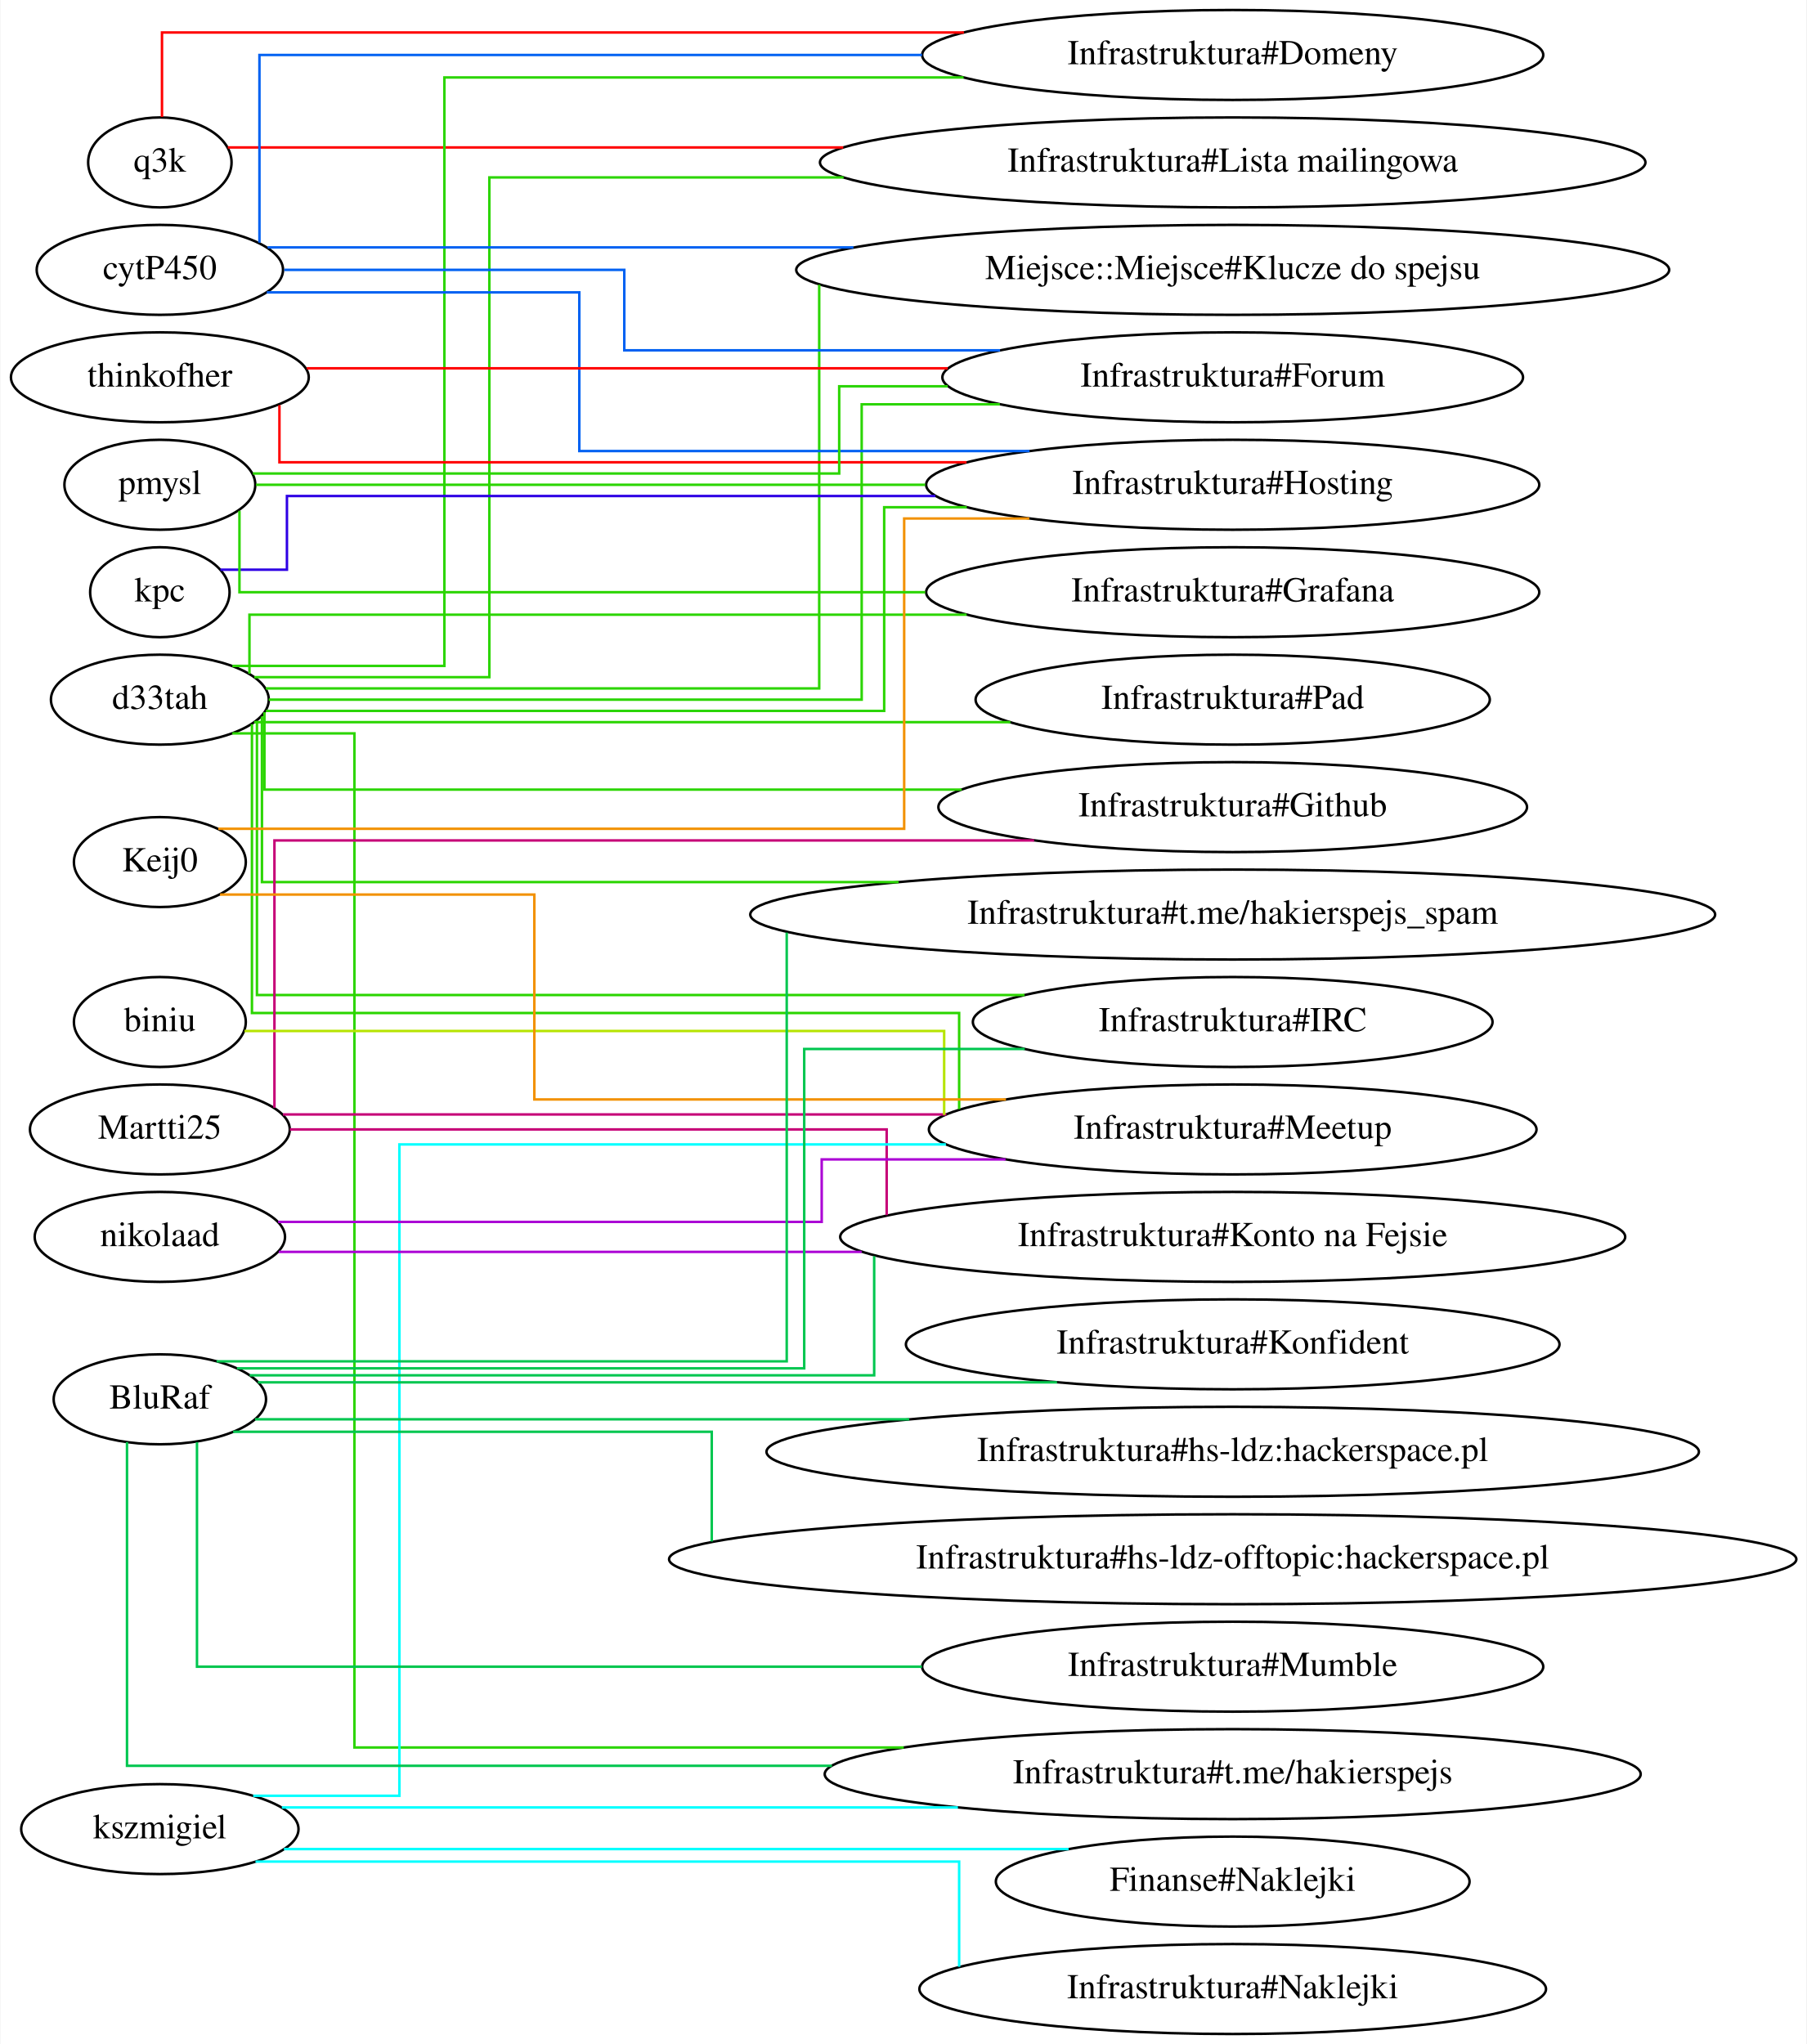
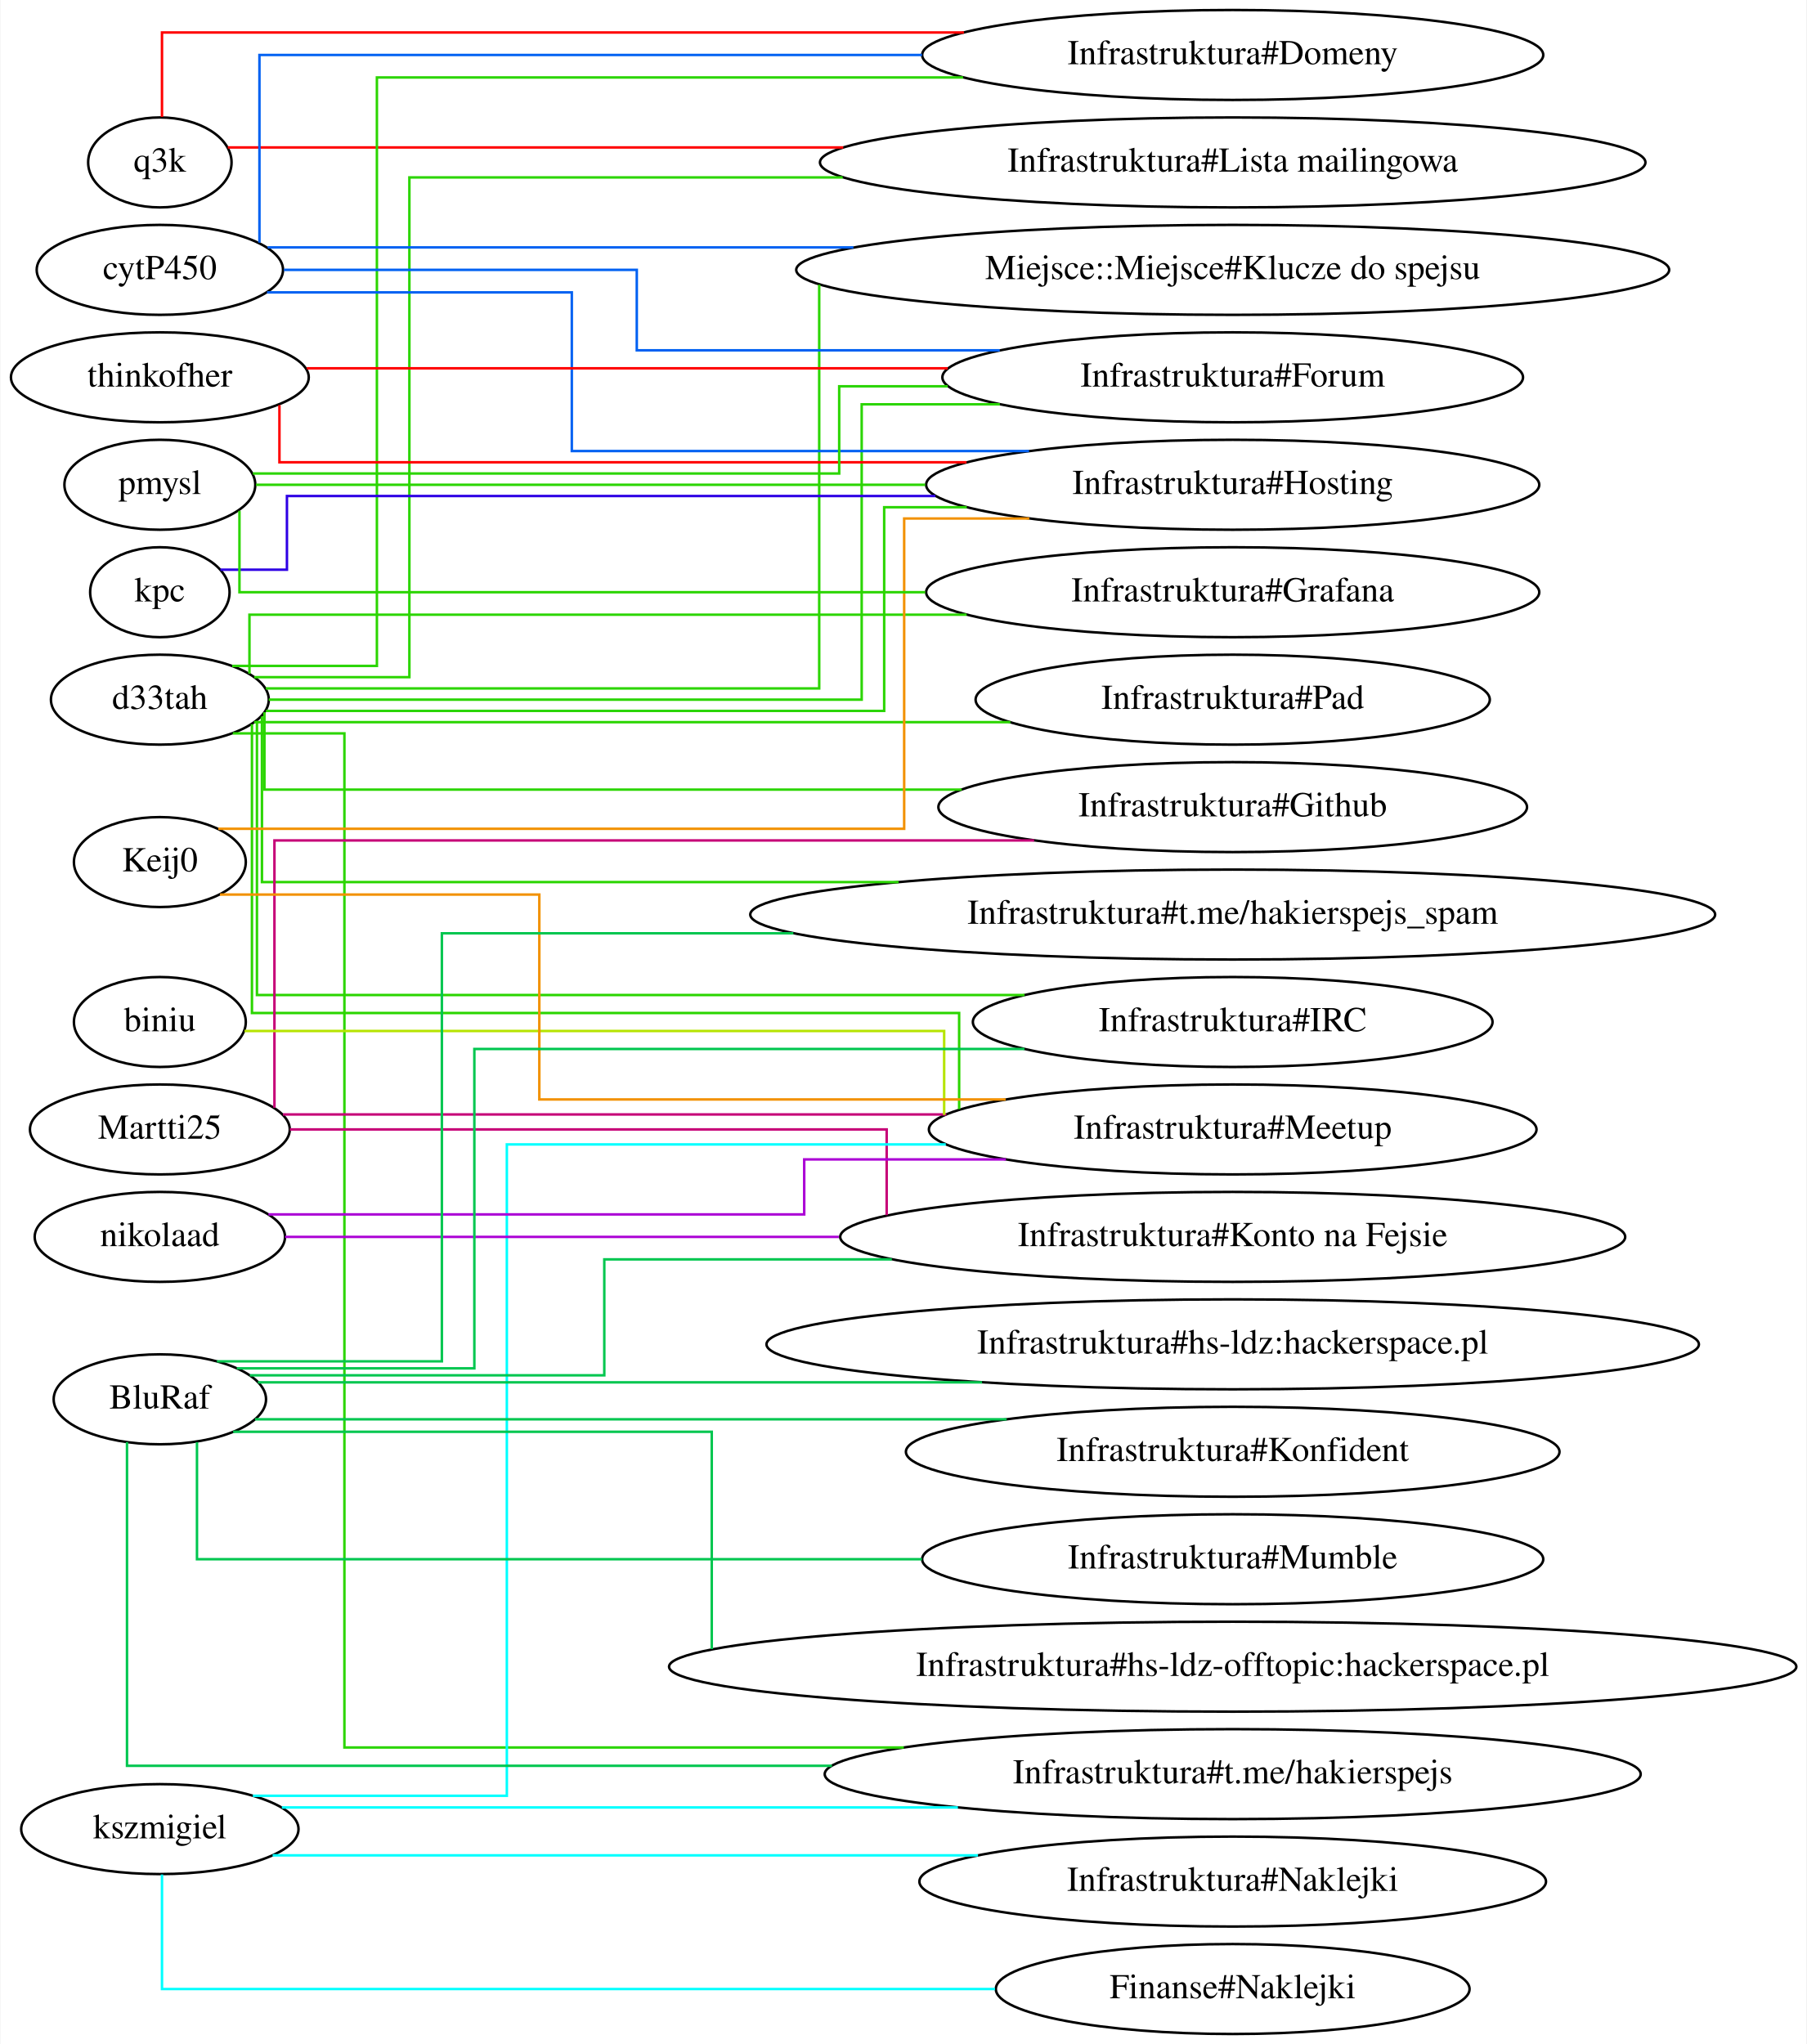
<svg xmlns="http://www.w3.org/2000/svg" width="723pt" height="818pt" viewBox="0.00 0.00 722.65 818.00">
  <g id="graph0" class="graph" transform="scale(1 1) rotate(0) translate(4 814)">
    <polygon fill="#ffffff" stroke="transparent" points="-4,4 -4,-814 718.649,-814 718.649,4 -4,4" />
    <g id="node1" class="node">
      <ellipse fill="none" stroke="#000000" cx="59.795" cy="-749" rx="28.695" ry="18" />
      <text text-anchor="middle" x="59.795" y="-745.3" font-family="Times,serif" font-size="14.00" fill="#000000">q3k</text>
    </g>
    <g id="node2" class="node">
      <ellipse fill="none" stroke="#000000" cx="489.119" cy="-792" rx="124.278" ry="18" />
      <text text-anchor="middle" x="489.119" y="-788.3" font-family="Times,serif" font-size="14.00" fill="#000000">Infrastruktura#Domeny</text>
    </g>
    <g id="edge1" class="edge">
      <path fill="none" stroke="#ff0000" d="M60.649,-767.187C60.649,-782.182 60.649,-801 60.649,-801 60.649,-801 254.63,-801 381.551,-801" />
    </g>
    <g id="node3" class="node">
      <ellipse fill="none" stroke="#000000" cx="489.119" cy="-749" rx="165.171" ry="18" />
      <text text-anchor="middle" x="489.119" y="-745.3" font-family="Times,serif" font-size="14.00" fill="#000000">Infrastruktura#Lista mailingowa</text>
    </g>
    <g id="edge2" class="edge">
      <path fill="none" stroke="#ff0000" d="M86.977,-755C135.915,-755 242.234,-755 333.265,-755" />
    </g>
    <g id="node4" class="node">
      <ellipse fill="none" stroke="#000000" cx="59.795" cy="-534" rx="43.592" ry="18" />
      <text text-anchor="middle" x="59.795" y="-530.3" font-family="Times,serif" font-size="14.00" fill="#000000">d33tah</text>
    </g>
+     <g id="edge12" class="edge">
+       <path fill="none" stroke="#2bd500" d="M88.716,-547.5C113.982,-547.5 146.649,-547.5 146.649,-547.5 146.649,-547.5 146.649,-783 146.649,-783 146.649,-783 280.845,-783 381.23,-783" />
+     </g>
    <g id="edge6" class="edge">
-       <path fill="none" stroke="#2bd500" d="M88.82,-547.5C122.552,-547.5 173.649,-547.5 173.649,-547.5 173.649,-547.5 173.649,-783 173.649,-783 173.649,-783 290.046,-783 381.435,-783" />
-     </g>
-     <g id="edge13" class="edge">
-       <path fill="none" stroke="#2bd500" d="M97.579,-543C136.542,-543 191.649,-543 191.649,-543 191.649,-543 191.649,-743 191.649,-743 191.649,-743 261.442,-743 333.415,-743" />
+       <path fill="none" stroke="#2bd500" d="M97.546,-543C125.823,-543 159.649,-543 159.649,-543 159.649,-543 159.649,-743 159.649,-743 159.649,-743 247.91,-743 333.068,-743" />
    </g>
    <g id="node5" class="node">
+       <ellipse fill="none" stroke="#000000" cx="489.119" cy="-663" rx="116.18" ry="18" />
+       <text text-anchor="middle" x="489.119" y="-659.3" font-family="Times,serif" font-size="14.00" fill="#000000">Infrastruktura#Forum</text>
+     </g>
+     <g id="edge3" class="edge">
+       <path fill="none" stroke="#2bd500" d="M103.37,-534C182.257,-534 340.649,-534 340.649,-534 340.649,-534 340.649,-652.2 340.649,-652.2 340.649,-652.2 366.104,-652.2 395.934,-652.2" />
+     </g>
+     <g id="node6" class="node">
+       <ellipse fill="none" stroke="#000000" cx="489.119" cy="-448" rx="193.066" ry="18" />
+       <text text-anchor="middle" x="489.119" y="-444.3" font-family="Times,serif" font-size="14.00" fill="#000000">Infrastruktura#t.me/hakierspejs_spam</text>
+     </g>
+     <g id="edge4" class="edge">
+       <path fill="none" stroke="#2bd500" d="M100.649,-527.263C100.649,-509.191 100.649,-461 100.649,-461 100.649,-461 243.06,-461 355.43,-461" />
+     </g>
+     <g id="node7" class="node">
+       <ellipse fill="none" stroke="#000000" cx="489.119" cy="-534" rx="102.882" ry="18" />
+       <text text-anchor="middle" x="489.119" y="-530.3" font-family="Times,serif" font-size="14.00" fill="#000000">Infrastruktura#Pad</text>
+     </g>
+     <g id="edge5" class="edge">
+       <path fill="none" stroke="#2bd500" d="M97.518,-525C164.734,-525 306.902,-525 400.174,-525" />
+     </g>
+     <g id="node8" class="node">
+       <ellipse fill="none" stroke="#000000" cx="489.119" cy="-104" rx="163.271" ry="18" />
+       <text text-anchor="middle" x="489.119" y="-100.3" font-family="Times,serif" font-size="14.00" fill="#000000">Infrastruktura#t.me/hakierspejs</text>
+     </g>
+     <g id="edge7" class="edge">
+       <path fill="none" stroke="#2bd500" d="M88.984,-520.5C109.628,-520.5 133.649,-520.5 133.649,-520.5 133.649,-520.5 133.649,-114.667 133.649,-114.667 133.649,-114.667 256.301,-114.667 357.513,-114.667" />
+     </g>
+     <g id="node9" class="node">
+       <ellipse fill="none" stroke="#000000" cx="489.119" cy="-362" rx="121.578" ry="18" />
+       <text text-anchor="middle" x="489.119" y="-358.3" font-family="Times,serif" font-size="14.00" fill="#000000">Infrastruktura#Meetup</text>
+     </g>
+     <g id="edge8" class="edge">
+       <path fill="none" stroke="#2bd500" d="M96.649,-524.16C96.649,-494.598 96.649,-408.6 96.649,-408.6 96.649,-408.6 379.649,-408.6 379.649,-408.6 379.649,-408.6 379.649,-383.468 379.649,-370.117" />
+     </g>
+     <g id="node10" class="node">
      <ellipse fill="none" stroke="#000000" cx="489.119" cy="-577" rx="122.678" ry="18" />
      <text text-anchor="middle" x="489.119" y="-573.3" font-family="Times,serif" font-size="14.00" fill="#000000">Infrastruktura#Grafana</text>
    </g>
-     <g id="edge3" class="edge">
+     <g id="edge9" class="edge">
      <path fill="none" stroke="#2bd500" d="M95.649,-544.386C95.649,-554.385 95.649,-568 95.649,-568 95.649,-568 266.113,-568 382.641,-568" />
    </g>
-     <g id="node6" class="node">
+     <g id="node11" class="node">
+       <ellipse fill="none" stroke="#000000" cx="489.119" cy="-405" rx="103.981" ry="18" />
+       <text text-anchor="middle" x="489.119" y="-401.3" font-family="Times,serif" font-size="14.00" fill="#000000">Infrastruktura#IRC</text>
+     </g>
+     <g id="edge10" class="edge">
+       <path fill="none" stroke="#2bd500" d="M98.649,-525.499C98.649,-498.397 98.649,-415.8 98.649,-415.8 98.649,-415.8 291.156,-415.8 405.833,-415.8" />
+     </g>
+     <g id="node12" class="node">
+       <ellipse fill="none" stroke="#000000" cx="489.119" cy="-706" rx="174.669" ry="18" />
+       <text text-anchor="middle" x="489.119" y="-702.3" font-family="Times,serif" font-size="14.00" fill="#000000">Miejsce::Miejsce#Klucze do spejsu</text>
+     </g>
+     <g id="edge11" class="edge">
+       <path fill="none" stroke="#2bd500" d="M102.188,-538.5C176.773,-538.5 323.649,-538.5 323.649,-538.5 323.649,-538.5 323.649,-670.2 323.649,-700.039" />
+     </g>
+     <g id="node13" class="node">
+       <ellipse fill="none" stroke="#000000" cx="489.119" cy="-491" rx="117.779" ry="18" />
+       <text text-anchor="middle" x="489.119" y="-487.3" font-family="Times,serif" font-size="14.00" fill="#000000">Infrastruktura#Github</text>
+     </g>
+     <g id="edge13" class="edge">
+       <path fill="none" stroke="#2bd500" d="M101.649,-528.994C101.649,-519.102 101.649,-498 101.649,-498 101.649,-498 266.045,-498 380.672,-498" />
+     </g>
+     <g id="node14" class="node">
      <ellipse fill="none" stroke="#000000" cx="489.119" cy="-620" rx="122.678" ry="18" />
      <text text-anchor="middle" x="489.119" y="-616.3" font-family="Times,serif" font-size="14.00" fill="#000000">Infrastruktura#Hosting</text>
    </g>
-     <g id="edge4" class="edge">
+     <g id="edge14" class="edge">
      <path fill="none" stroke="#2bd500" d="M102.252,-529.5C182.762,-529.5 349.649,-529.5 349.649,-529.5 349.649,-529.5 349.649,-611 349.649,-611 349.649,-611 363.612,-611 382.702,-611" />
-     </g>
-     <g id="node7" class="node">
-       <ellipse fill="none" stroke="#000000" cx="489.119" cy="-362" rx="121.578" ry="18" />
-       <text text-anchor="middle" x="489.119" y="-358.3" font-family="Times,serif" font-size="14.00" fill="#000000">Infrastruktura#Meetup</text>
-     </g>
-     <g id="edge5" class="edge">
-       <path fill="none" stroke="#2bd500" d="M96.649,-524.16C96.649,-494.598 96.649,-408.6 96.649,-408.6 96.649,-408.6 379.649,-408.6 379.649,-408.6 379.649,-408.6 379.649,-383.468 379.649,-370.117" />
-     </g>
-     <g id="node8" class="node">
-       <ellipse fill="none" stroke="#000000" cx="489.119" cy="-534" rx="102.882" ry="18" />
-       <text text-anchor="middle" x="489.119" y="-530.3" font-family="Times,serif" font-size="14.00" fill="#000000">Infrastruktura#Pad</text>
-     </g>
-     <g id="edge7" class="edge">
-       <path fill="none" stroke="#2bd500" d="M97.518,-525C164.734,-525 306.902,-525 400.174,-525" />
-     </g>
-     <g id="node9" class="node">
-       <ellipse fill="none" stroke="#000000" cx="489.119" cy="-491" rx="117.779" ry="18" />
-       <text text-anchor="middle" x="489.119" y="-487.3" font-family="Times,serif" font-size="14.00" fill="#000000">Infrastruktura#Github</text>
-     </g>
-     <g id="edge8" class="edge">
-       <path fill="none" stroke="#2bd500" d="M101.649,-528.994C101.649,-519.102 101.649,-498 101.649,-498 101.649,-498 266.045,-498 380.672,-498" />
-     </g>
-     <g id="node10" class="node">
-       <ellipse fill="none" stroke="#000000" cx="489.119" cy="-663" rx="116.18" ry="18" />
-       <text text-anchor="middle" x="489.119" y="-659.3" font-family="Times,serif" font-size="14.00" fill="#000000">Infrastruktura#Forum</text>
-     </g>
-     <g id="edge9" class="edge">
-       <path fill="none" stroke="#2bd500" d="M103.37,-534C182.257,-534 340.649,-534 340.649,-534 340.649,-534 340.649,-652.2 340.649,-652.2 340.649,-652.2 366.104,-652.2 395.934,-652.2" />
-     </g>
-     <g id="node11" class="node">
-       <ellipse fill="none" stroke="#000000" cx="489.119" cy="-706" rx="174.669" ry="18" />
-       <text text-anchor="middle" x="489.119" y="-702.3" font-family="Times,serif" font-size="14.00" fill="#000000">Miejsce::Miejsce#Klucze do spejsu</text>
-     </g>
-     <g id="edge10" class="edge">
-       <path fill="none" stroke="#2bd500" d="M102.188,-538.5C176.773,-538.5 323.649,-538.5 323.649,-538.5 323.649,-538.5 323.649,-670.2 323.649,-700.039" />
-     </g>
-     <g id="node12" class="node">
-       <ellipse fill="none" stroke="#000000" cx="489.119" cy="-448" rx="193.066" ry="18" />
-       <text text-anchor="middle" x="489.119" y="-444.3" font-family="Times,serif" font-size="14.00" fill="#000000">Infrastruktura#t.me/hakierspejs_spam</text>
-     </g>
-     <g id="edge11" class="edge">
-       <path fill="none" stroke="#2bd500" d="M100.649,-527.263C100.649,-509.191 100.649,-461 100.649,-461 100.649,-461 243.06,-461 355.43,-461" />
-     </g>
-     <g id="node13" class="node">
-       <ellipse fill="none" stroke="#000000" cx="489.119" cy="-405" rx="103.981" ry="18" />
-       <text text-anchor="middle" x="489.119" y="-401.3" font-family="Times,serif" font-size="14.00" fill="#000000">Infrastruktura#IRC</text>
-     </g>
-     <g id="edge12" class="edge">
-       <path fill="none" stroke="#2bd500" d="M98.649,-525.499C98.649,-498.397 98.649,-415.8 98.649,-415.8 98.649,-415.8 291.156,-415.8 405.833,-415.8" />
-     </g>
-     <g id="node14" class="node">
-       <ellipse fill="none" stroke="#000000" cx="489.119" cy="-104" rx="163.271" ry="18" />
-       <text text-anchor="middle" x="489.119" y="-100.3" font-family="Times,serif" font-size="14.00" fill="#000000">Infrastruktura#t.me/hakierspejs</text>
-     </g>
-     <g id="edge14" class="edge">
-       <path fill="none" stroke="#2bd500" d="M88.785,-520.5C110.92,-520.5 137.649,-520.5 137.649,-520.5 137.649,-520.5 137.649,-114.667 137.649,-114.667 137.649,-114.667 257.714,-114.667 357.495,-114.667" />
    </g>
    <g id="node15" class="node">
      <ellipse fill="none" stroke="#000000" cx="59.795" cy="-706" rx="49.291" ry="18" />
      <text text-anchor="middle" x="59.795" y="-702.3" font-family="Times,serif" font-size="14.00" fill="#000000">cytP450</text>
    </g>
+     <g id="edge15" class="edge">
+       <path fill="none" stroke="#0061f2" d="M99.649,-716.892C99.649,-740.033 99.649,-792 99.649,-792 99.649,-792 250.837,-792 364.818,-792" />
+     </g>
    <g id="edge16" class="edge">
-       <path fill="none" stroke="#0061f2" d="M99.649,-716.892C99.649,-740.033 99.649,-792 99.649,-792 99.649,-792 250.837,-792 364.818,-792" />
+       <path fill="none" stroke="#0061f2" d="M109.441,-706C165.991,-706 250.649,-706 250.649,-706 250.649,-706 250.649,-673.8 250.649,-673.8 250.649,-673.8 329.012,-673.8 395.896,-673.8" />
+     </g>
+     <g id="edge17" class="edge">
+       <path fill="none" stroke="#0061f2" d="M102.926,-715C157.467,-715 254.287,-715 337.335,-715" />
    </g>
    <g id="edge18" class="edge">
-       <path fill="none" stroke="#0061f2" d="M102.586,-697C152.317,-697 227.649,-697 227.649,-697 227.649,-697 227.649,-633.5 227.649,-633.5 227.649,-633.5 331.067,-633.5 407.822,-633.5" />
-     </g>
-     <g id="edge17" class="edge">
-       <path fill="none" stroke="#0061f2" d="M109.6,-706C164.653,-706 245.649,-706 245.649,-706 245.649,-706 245.649,-673.8 245.649,-673.8 245.649,-673.8 327.299,-673.8 396.032,-673.8" />
-     </g>
-     <g id="edge15" class="edge">
-       <path fill="none" stroke="#0061f2" d="M102.926,-715C157.467,-715 254.287,-715 337.335,-715" />
+       <path fill="none" stroke="#0061f2" d="M102.678,-697C151.524,-697 224.649,-697 224.649,-697 224.649,-697 224.649,-633.5 224.649,-633.5 224.649,-633.5 329.904,-633.5 407.612,-633.5" />
    </g>
    <g id="node16" class="node">
      <ellipse fill="none" stroke="#000000" cx="59.795" cy="-362" rx="51.991" ry="18" />
      <text text-anchor="middle" x="59.795" y="-358.3" font-family="Times,serif" font-size="14.00" fill="#000000">Martti25</text>
    </g>
-     <g id="edge19" class="edge">
+     <g id="edge20" class="edge">
      <path fill="none" stroke="#c60077" d="M109.044,-368C173.358,-368 287.935,-368 374.526,-368" />
    </g>
    <g id="edge21" class="edge">
      <path fill="none" stroke="#c60077" d="M105.649,-370.694C105.649,-397.593 105.649,-477.667 105.649,-477.667 105.649,-477.667 297.343,-477.667 409.664,-477.667" />
    </g>
    <g id="node17" class="node">
      <ellipse fill="none" stroke="#000000" cx="489.119" cy="-319" rx="157.072" ry="18" />
      <text text-anchor="middle" x="489.119" y="-315.3" font-family="Times,serif" font-size="14.00" fill="#000000">Infrastruktura#Konto na Fejsie</text>
    </g>
-     <g id="edge20" class="edge">
+     <g id="edge19" class="edge">
      <path fill="none" stroke="#c60077" d="M111.794,-362C195.454,-362 350.649,-362 350.649,-362 350.649,-362 350.649,-340.266 350.649,-327.702" />
    </g>
    <g id="node18" class="node">
      <ellipse fill="none" stroke="#000000" cx="59.795" cy="-405" rx="34.394" ry="18" />
      <text text-anchor="middle" x="59.795" y="-401.3" font-family="Times,serif" font-size="14.00" fill="#000000">biniu</text>
    </g>
    <g id="edge22" class="edge">
      <path fill="none" stroke="#b6e400" d="M93.681,-401.4C174.837,-401.4 373.649,-401.4 373.649,-401.4 373.649,-401.4 373.649,-378.773 373.649,-367.814" />
    </g>
    <g id="node19" class="node">
      <ellipse fill="none" stroke="#000000" cx="59.795" cy="-82" rx="55.491" ry="18" />
      <text text-anchor="middle" x="59.795" y="-78.3" font-family="Times,serif" font-size="14.00" fill="#000000">kszmigiel</text>
    </g>
    <g id="edge23" class="edge">
-       <path fill="none" stroke="#00ffff" d="M97.129,-95.333C124.043,-95.333 155.649,-95.333 155.649,-95.333 155.649,-95.333 155.649,-356 155.649,-356 155.649,-356 277.897,-356 374.358,-356" />
+       <path fill="none" stroke="#00ffff" d="M108.626,-90.667C174.009,-90.667 291.874,-90.667 379.156,-90.667" />
+     </g>
+     <g id="edge24" class="edge">
+       <path fill="none" stroke="#00ffff" d="M97.005,-95.333C138.136,-95.333 198.649,-95.333 198.649,-95.333 198.649,-95.333 198.649,-356 198.649,-356 198.649,-356 293.127,-356 374.318,-356" />
+     </g>
+     <g id="node20" class="node">
+       <ellipse fill="none" stroke="#000000" cx="489.119" cy="-18" rx="94.783" ry="18" />
+       <text text-anchor="middle" x="489.119" y="-14.3" font-family="Times,serif" font-size="14.00" fill="#000000">Finanse#Naklejki</text>
+     </g>
+     <g id="edge25" class="edge">
+       <path fill="none" stroke="#00ffff" d="M60.649,-63.831C60.649,-44.91 60.649,-18 60.649,-18 60.649,-18 267.797,-18 394.028,-18" />
+     </g>
+     <g id="node21" class="node">
+       <ellipse fill="none" stroke="#000000" cx="489.119" cy="-61" rx="125.378" ry="18" />
+       <text text-anchor="middle" x="489.119" y="-57.3" font-family="Times,serif" font-size="14.00" fill="#000000">Infrastruktura#Naklejki</text>
    </g>
    <g id="edge26" class="edge">
-       <path fill="none" stroke="#00ffff" d="M108.626,-90.667C174.009,-90.667 291.874,-90.667 379.156,-90.667" />
-     </g>
-     <g id="node20" class="node">
-       <ellipse fill="none" stroke="#000000" cx="489.119" cy="-18" rx="125.378" ry="18" />
-       <text text-anchor="middle" x="489.119" y="-14.3" font-family="Times,serif" font-size="14.00" fill="#000000">Infrastruktura#Naklejki</text>
-     </g>
-     <g id="edge24" class="edge">
-       <path fill="none" stroke="#00ffff" d="M98.059,-69C182.959,-69 379.649,-69 379.649,-69 379.649,-69 379.649,-41.495 379.649,-26.884" />
-     </g>
-     <g id="node21" class="node">
-       <ellipse fill="none" stroke="#000000" cx="489.119" cy="-61" rx="94.783" ry="18" />
-       <text text-anchor="middle" x="489.119" y="-57.3" font-family="Times,serif" font-size="14.00" fill="#000000">Finanse#Naklejki</text>
-     </g>
-     <g id="edge25" class="edge">
-       <path fill="none" stroke="#00ffff" d="M109.463,-74C187.048,-74 337.043,-74 423.458,-74" />
+       <path fill="none" stroke="#00ffff" d="M104.928,-71.5C171.452,-71.5 297.614,-71.5 387.199,-71.5" />
    </g>
    <g id="node22" class="node">
      <ellipse fill="none" stroke="#000000" cx="59.795" cy="-319" rx="50.091" ry="18" />
      <text text-anchor="middle" x="59.795" y="-315.3" font-family="Times,serif" font-size="14.00" fill="#000000">nikolaad</text>
    </g>
    <g id="edge27" class="edge">
-       <path fill="none" stroke="#ab00d5" d="M107.145,-325C183.327,-325 324.649,-325 324.649,-325 324.649,-325 324.649,-350 324.649,-350 324.649,-350 360.188,-350 398.225,-350" />
+       <path fill="none" stroke="#ab00d5" d="M103.245,-328C176.731,-328 317.649,-328 317.649,-328 317.649,-328 317.649,-350 317.649,-350 317.649,-350 357.233,-350 398.363,-350" />
    </g>
    <g id="edge28" class="edge">
-       <path fill="none" stroke="#ab00d5" d="M107.38,-313C163.379,-313 259.078,-313 340.644,-313" />
+       <path fill="none" stroke="#ab00d5" d="M109.884,-319C164.076,-319 253.241,-319 331.5,-319" />
    </g>
    <g id="node23" class="node">
      <ellipse fill="none" stroke="#000000" cx="59.795" cy="-469" rx="34.394" ry="18" />
      <text text-anchor="middle" x="59.795" y="-465.3" font-family="Times,serif" font-size="14.00" fill="#000000">Keij0</text>
    </g>
+     <g id="edge29" class="edge">
+       <path fill="none" stroke="#f29100" d="M83.856,-456C126.675,-456 211.649,-456 211.649,-456 211.649,-456 211.649,-374 211.649,-374 211.649,-374 317.343,-374 398.265,-374" />
+     </g>
    <g id="edge30" class="edge">
      <path fill="none" stroke="#f29100" d="M83.167,-482.333C153.383,-482.333 357.649,-482.333 357.649,-482.333 357.649,-482.333 357.649,-606.5 357.649,-606.5 357.649,-606.5 380.832,-606.5 407.728,-606.5" />
-     </g>
-     <g id="edge29" class="edge">
-       <path fill="none" stroke="#f29100" d="M83.871,-456C126.232,-456 209.649,-456 209.649,-456 209.649,-456 209.649,-374 209.649,-374 209.649,-374 316.78,-374 398.384,-374" />
    </g>
    <g id="node24" class="node">
      <ellipse fill="none" stroke="#000000" cx="59.795" cy="-254" rx="42.494" ry="18" />
      <text text-anchor="middle" x="59.795" y="-250.3" font-family="Times,serif" font-size="14.00" fill="#000000">BluRaf</text>
    </g>
+     <g id="edge31" class="edge">
+       <path fill="none" stroke="#00c64f" d="M82.632,-269.2C115.609,-269.2 172.649,-269.2 172.649,-269.2 172.649,-269.2 172.649,-440.5 172.649,-440.5 172.649,-440.5 240.459,-440.5 313.301,-440.5" />
+     </g>
+     <g id="edge34" class="edge">
+       <path fill="none" stroke="#00c64f" d="M46.649,-236.888C46.649,-198.199 46.649,-107.333 46.649,-107.333 46.649,-107.333 202.125,-107.333 328.752,-107.333" />
+     </g>
    <g id="edge35" class="edge">
-       <path fill="none" stroke="#00c64f" d="M82.499,-269.2C144.249,-269.2 310.649,-269.2 310.649,-269.2 310.649,-269.2 310.649,-407.319 310.649,-440.769" />
+       <path fill="none" stroke="#00c64f" d="M90.582,-266.4C127.841,-266.4 185.649,-266.4 185.649,-266.4 185.649,-266.4 185.649,-394.2 185.649,-394.2 185.649,-394.2 315.954,-394.2 405.793,-394.2" />
+     </g>
+     <g id="edge32" class="edge">
+       <path fill="none" stroke="#00c64f" d="M95.786,-263.6C147.756,-263.6 237.649,-263.6 237.649,-263.6 237.649,-263.6 237.649,-310 237.649,-310 237.649,-310 293.597,-310 352.713,-310" />
+     </g>
+     <g id="node25" class="node">
+       <ellipse fill="none" stroke="#000000" cx="489.119" cy="-190" rx="124.278" ry="18" />
+       <text text-anchor="middle" x="489.119" y="-186.3" font-family="Times,serif" font-size="14.00" fill="#000000">Infrastruktura#Mumble</text>
+     </g>
+     <g id="edge33" class="edge">
+       <path fill="none" stroke="#00c64f" d="M74.649,-236.849C74.649,-217.892 74.649,-190 74.649,-190 74.649,-190 242.68,-190 364.765,-190" />
+     </g>
+     <g id="node26" class="node">
+       <ellipse fill="none" stroke="#000000" cx="489.119" cy="-147" rx="225.56" ry="18" />
+       <text text-anchor="middle" x="489.119" y="-143.3" font-family="Times,serif" font-size="14.00" fill="#000000">Infrastruktura#hs-ldz-offtopic:hackerspace.pl</text>
    </g>
    <g id="edge36" class="edge">
-       <path fill="none" stroke="#00c64f" d="M90.642,-266.4C159.085,-266.4 317.649,-266.4 317.649,-266.4 317.649,-266.4 317.649,-394.2 317.649,-394.2 317.649,-394.2 362.208,-394.2 405.896,-394.2" />
+       <path fill="none" stroke="#00c64f" d="M89.123,-241C149.199,-241 280.649,-241 280.649,-241 280.649,-241 280.649,-175.926 280.649,-154.065" />
+     </g>
+     <g id="node27" class="node">
+       <ellipse fill="none" stroke="#000000" cx="489.119" cy="-276" rx="186.567" ry="18" />
+       <text text-anchor="middle" x="489.119" y="-272.3" font-family="Times,serif" font-size="14.00" fill="#000000">Infrastruktura#hs-ldz:hackerspace.pl</text>
+     </g>
+     <g id="edge37" class="edge">
+       <path fill="none" stroke="#00c64f" d="M99.032,-260.8C164.134,-260.8 296.442,-260.8 388.829,-260.8" />
+     </g>
+     <g id="node28" class="node">
+       <ellipse fill="none" stroke="#000000" cx="489.119" cy="-233" rx="130.777" ry="18" />
+       <text text-anchor="middle" x="489.119" y="-229.3" font-family="Times,serif" font-size="14.00" fill="#000000">Infrastruktura#Konfident</text>
    </g>
    <g id="edge38" class="edge">
-       <path fill="none" stroke="#00c64f" d="M46.649,-236.888C46.649,-198.199 46.649,-107.333 46.649,-107.333 46.649,-107.333 202.125,-107.333 328.752,-107.333" />
-     </g>
-     <g id="edge32" class="edge">
-       <path fill="none" stroke="#00c64f" d="M95.709,-263.6C172.484,-263.6 345.649,-263.6 345.649,-263.6 345.649,-263.6 345.649,-296.075 345.649,-311.297" />
-     </g>
-     <g id="node25" class="node">
-       <ellipse fill="none" stroke="#000000" cx="489.119" cy="-190" rx="225.56" ry="18" />
-       <text text-anchor="middle" x="489.119" y="-186.3" font-family="Times,serif" font-size="14.00" fill="#000000">Infrastruktura#hs-ldz-offtopic:hackerspace.pl</text>
-     </g>
-     <g id="edge31" class="edge">
-       <path fill="none" stroke="#00c64f" d="M89.123,-241C149.199,-241 280.649,-241 280.649,-241 280.649,-241 280.649,-211.105 280.649,-197.091" />
-     </g>
-     <g id="node26" class="node">
-       <ellipse fill="none" stroke="#000000" cx="489.119" cy="-147" rx="124.278" ry="18" />
-       <text text-anchor="middle" x="489.119" y="-143.3" font-family="Times,serif" font-size="14.00" fill="#000000">Infrastruktura#Mumble</text>
-     </g>
-     <g id="edge33" class="edge">
-       <path fill="none" stroke="#00c64f" d="M74.649,-236.809C74.649,-206.562 74.649,-147 74.649,-147 74.649,-147 242.68,-147 364.765,-147" />
-     </g>
-     <g id="node27" class="node">
-       <ellipse fill="none" stroke="#000000" cx="489.119" cy="-276" rx="130.777" ry="18" />
-       <text text-anchor="middle" x="489.119" y="-272.3" font-family="Times,serif" font-size="14.00" fill="#000000">Infrastruktura#Konfident</text>
-     </g>
-     <g id="edge34" class="edge">
-       <path fill="none" stroke="#00c64f" d="M99.032,-260.8C171.586,-260.8 327.612,-260.8 418.825,-260.8" />
-     </g>
-     <g id="node28" class="node">
-       <ellipse fill="none" stroke="#000000" cx="489.119" cy="-233" rx="186.567" ry="18" />
-       <text text-anchor="middle" x="489.119" y="-229.3" font-family="Times,serif" font-size="14.00" fill="#000000">Infrastruktura#hs-ldz:hackerspace.pl</text>
-     </g>
-     <g id="edge37" class="edge">
-       <path fill="none" stroke="#00c64f" d="M97.894,-246C156.074,-246 269.772,-246 359.669,-246" />
+       <path fill="none" stroke="#00c64f" d="M97.894,-246C164.898,-246 305.54,-246 398.655,-246" />
    </g>
    <g id="node29" class="node">
      <ellipse fill="none" stroke="#000000" cx="59.795" cy="-577" rx="27.895" ry="18" />
      <text text-anchor="middle" x="59.795" y="-573.3" font-family="Times,serif" font-size="14.00" fill="#000000">kpc</text>
    </g>
    <g id="edge39" class="edge">
      <path fill="none" stroke="#2e00e4" d="M84.031,-586C97.129,-586 110.649,-586 110.649,-586 110.649,-586 110.649,-615.5 110.649,-615.5 110.649,-615.5 259.183,-615.5 370.148,-615.5" />
    </g>
    <g id="node30" class="node">
      <ellipse fill="none" stroke="#000000" cx="59.795" cy="-663" rx="59.59" ry="18" />
      <text text-anchor="middle" x="59.795" y="-659.3" font-family="Times,serif" font-size="14.00" fill="#000000">thinkofher</text>
    </g>
+     <g id="edge40" class="edge">
+       <path fill="none" stroke="#ff0000" d="M118.59,-666.6C184.385,-666.6 292.566,-666.6 375.095,-666.6" />
+     </g>
    <g id="edge41" class="edge">
      <path fill="none" stroke="#ff0000" d="M107.649,-651.867C107.649,-641.951 107.649,-629 107.649,-629 107.649,-629 269.742,-629 382.605,-629" />
-     </g>
-     <g id="edge40" class="edge">
-       <path fill="none" stroke="#ff0000" d="M118.59,-666.6C184.385,-666.6 292.566,-666.6 375.095,-666.6" />
    </g>
    <g id="node31" class="node">
      <ellipse fill="none" stroke="#000000" cx="59.795" cy="-620" rx="38.194" ry="18" />
      <text text-anchor="middle" x="59.795" y="-616.3" font-family="Times,serif" font-size="14.00" fill="#000000">pmysl</text>
    </g>
+     <g id="edge43" class="edge">
+       <path fill="none" stroke="#2bd500" d="M97.025,-624.5C171.479,-624.5 331.649,-624.5 331.649,-624.5 331.649,-624.5 331.649,-659.4 331.649,-659.4 331.649,-659.4 350.469,-659.4 375.096,-659.4" />
+     </g>
    <g id="edge42" class="edge">
      <path fill="none" stroke="#2bd500" d="M91.649,-609.591C91.649,-596.865 91.649,-577 91.649,-577 91.649,-577 249.346,-577 366.079,-577" />
    </g>
    <g id="edge44" class="edge">
      <path fill="none" stroke="#2bd500" d="M98.272,-620C157.959,-620 275.422,-620 366.063,-620" />
    </g>
-     <g id="edge43" class="edge">
-       <path fill="none" stroke="#2bd500" d="M97.025,-624.5C171.479,-624.5 331.649,-624.5 331.649,-624.5 331.649,-624.5 331.649,-659.4 331.649,-659.4 331.649,-659.4 350.469,-659.4 375.096,-659.4" />
-     </g>
  </g>
</svg>
